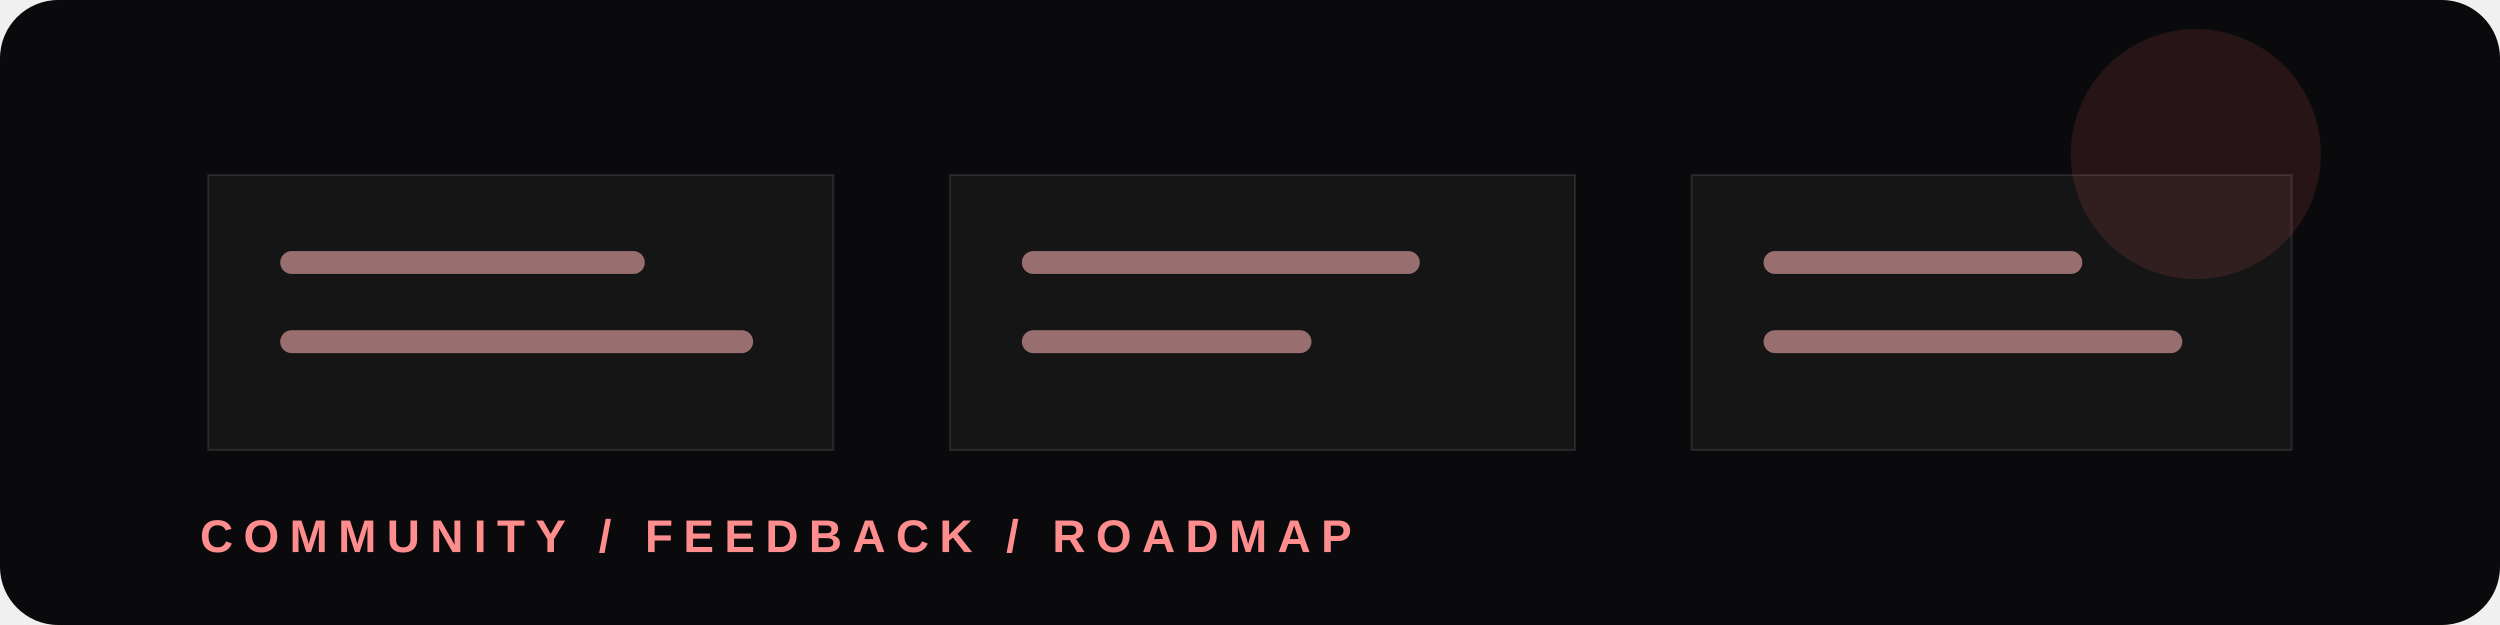
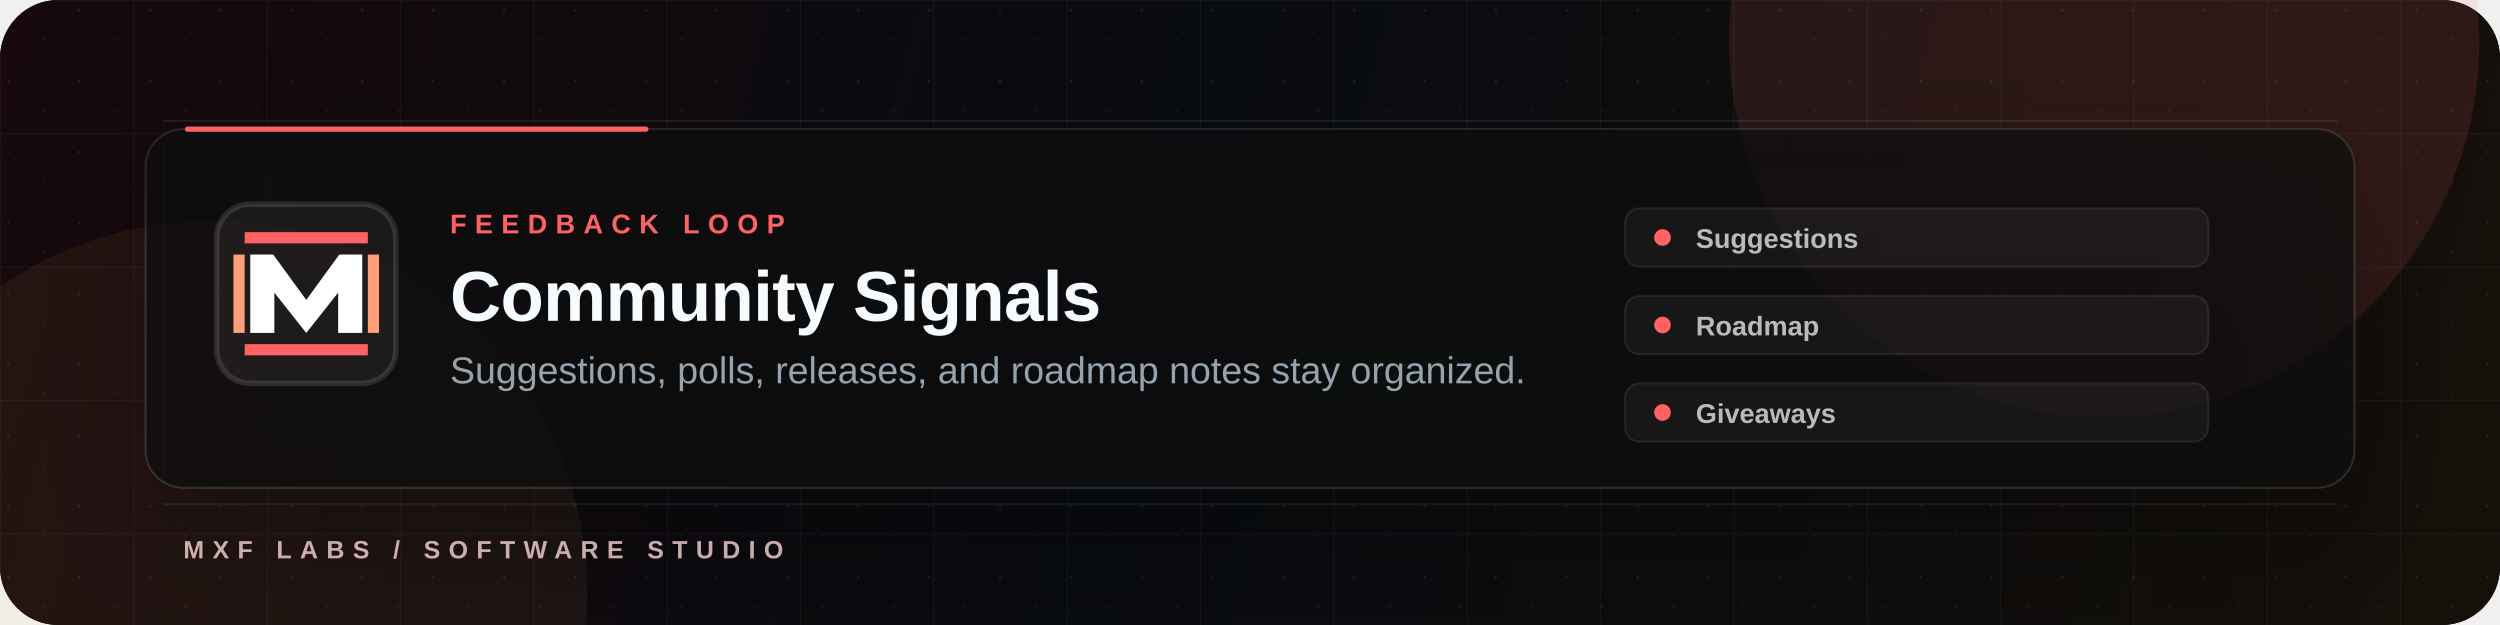
<svg xmlns="http://www.w3.org/2000/svg" width="1200" height="300" viewBox="0 0 1200 300" fill="none">
-   <rect width="1200" height="300" rx="28" fill="#0A0A0C" />
-   <path d="M100 84h300v132H100zM456 84h300v132H456zM812 84h288v132H812z" fill="#fff" fill-opacity=".045" stroke="#fff" stroke-opacity=".1" />
-   <path d="M140 126h164M140 164h216M496 126h180M496 164h128M852 126h142M852 164h190" stroke="#FFB4B4" stroke-width="11" stroke-linecap="round" stroke-opacity=".56" />
-   <circle cx="1054" cy="74" r="60" fill="#FF6262" fill-opacity=".12" />
-   <text x="96" y="265" fill="#FF8D8D" font-family="Arial, sans-serif" font-size="22" font-weight="700" letter-spacing="5">COMMUNITY / FEEDBACK / ROADMAP</text>
+   <rect width="1200" height="300" rx="28" fill="#05070A" />
+   <rect width="1200" height="300" rx="28" fill="url(#mesh)" />
+   <rect width="1200" height="300" rx="28" fill="url(#grid)" opacity=".72" />
+   <rect width="1200" height="300" rx="28" fill="url(#noise)" opacity=".65" />
+   <circle cx="1010" cy="20" r="180" fill="#FF6262" opacity=".12" />
+   <circle cx="102" cy="286" r="180" fill="#F7B955" opacity=".07" />
+   <path d="M78 58H1122" stroke="#FFFFFF" stroke-opacity=".08" />
+   <path d="M78 242H1122" stroke="#FFFFFF" stroke-opacity=".08" />
+   <rect x="70" y="62" width="1060" height="172" rx="18" fill="#0B0E13" fill-opacity=".70" stroke="#FFFFFF" stroke-opacity=".10" filter="url(#softShadow)" />
+   <path d="M90 62h220" stroke="#FF6262" stroke-width="2.5" stroke-linecap="round" />
+   <path d="M78 150h1" stroke="url(#sheen)" stroke-width="164" />
+   <g transform="translate(104 98) scale(2.6875)">
+     <rect width="32" height="32" rx="6" fill="#FFFFFF" fill-opacity=".055" stroke="#FFFFFF" stroke-opacity=".12" />
+     <path d="M6 23V9h4.1L16 17.1 21.9 9H26v14h-4.3v-7.2L16 23l-5.7-7.2V23H6Z" fill="#FFFFFF" />
+     <path d="M5 5h22v2H5V5Zm0 20h22v2H5v-2Z" fill="#FF6262" />
+     <path d="M3 9h2v14H3V9Zm24 0h2v14h-2V9Z" fill="#FF9F7A" />
+   </g>
+   <text x="216" y="112" fill="#FF6262" font-family="Arial, sans-serif" font-size="13" font-weight="700" letter-spacing="4">FEEDBACK LOOP</text>
+   <text x="216" y="154" fill="#F5FBFF" font-family="Arial, sans-serif" font-size="34" font-weight="700" letter-spacing="-.3">Community Signals</text>
+   <text x="216" y="184" fill="#94A3AD" font-family="Arial, sans-serif" font-size="18" font-weight="500">Suggestions, polls, releases, and roadmap notes stay organized.</text>
+   <g>
+     <rect x="780" y="100" width="280" height="28" rx="7" fill="#FFFFFF" fill-opacity=".045" stroke="#FFFFFF" stroke-opacity=".08" />
+     <circle cx="798" cy="114" r="4" fill="#FF6262" />
+     <text x="814" y="119" fill="#F5FBFF" fill-opacity=".72" font-family="Arial, sans-serif" font-size="13" font-weight="700">Suggestions</text>
+   </g>
+   <g>
+     <rect x="780" y="142" width="280" height="28" rx="7" fill="#FFFFFF" fill-opacity=".045" stroke="#FFFFFF" stroke-opacity=".08" />
+     <circle cx="798" cy="156" r="4" fill="#FF6262" />
+     <text x="814" y="161" fill="#F5FBFF" fill-opacity=".72" font-family="Arial, sans-serif" font-size="13" font-weight="700">Roadmap</text>
+   </g>
+   <g>
+     <rect x="780" y="184" width="280" height="28" rx="7" fill="#FFFFFF" fill-opacity=".045" stroke="#FFFFFF" stroke-opacity=".08" />
+     <circle cx="798" cy="198" r="4" fill="#FF6262" />
+     <text x="814" y="203" fill="#F5FBFF" fill-opacity=".72" font-family="Arial, sans-serif" font-size="13" font-weight="700">Giveaways</text>
+   </g>
+   <text x="88" y="268" fill="#FFD8D8" fill-opacity=".78" font-family="Arial, sans-serif" font-size="12" font-weight="700" letter-spacing="4">MXF LABS / SOFTWARE STUDIO</text>
+   <defs>
+     <linearGradient id="mesh" x1="0" y1="0" x2="1200" y2="300" gradientUnits="userSpaceOnUse">
+       <stop stop-color="#17090C" />
+       <stop offset=".46" stop-color="#080B10" />
+       <stop offset="1" stop-color="#15100A" />
+     </linearGradient>
+     <linearGradient id="sheen" x1="0" y1="0" x2="1200" y2="0" gradientUnits="userSpaceOnUse">
+       <stop stop-color="#FFFFFF" stop-opacity="0" />
+       <stop offset=".52" stop-color="#FFFFFF" stop-opacity=".12" />
+       <stop offset="1" stop-color="#FFFFFF" stop-opacity="0" />
+     </linearGradient>
+     <filter id="softShadow" x="-20%" y="-40%" width="140%" height="180%" color-interpolation-filters="sRGB">
+       <feDropShadow dx="0" dy="28" stdDeviation="32" flood-color="#000000" flood-opacity=".38" />
+     </filter>
+     <pattern id="grid" width="64" height="64" patternUnits="userSpaceOnUse">
+       <path d="M64 0H0V64" fill="none" stroke="#FFFFFF" stroke-opacity=".055" stroke-width="1" />
+     </pattern>
+     <pattern id="noise" width="34" height="34" patternUnits="userSpaceOnUse">
+       <circle cx="4" cy="5" r=".65" fill="#FFFFFF" opacity=".12" />
+       <circle cx="21" cy="19" r=".7" fill="#FF6262" opacity=".12" />
+     </pattern>
+   </defs>
</svg>
